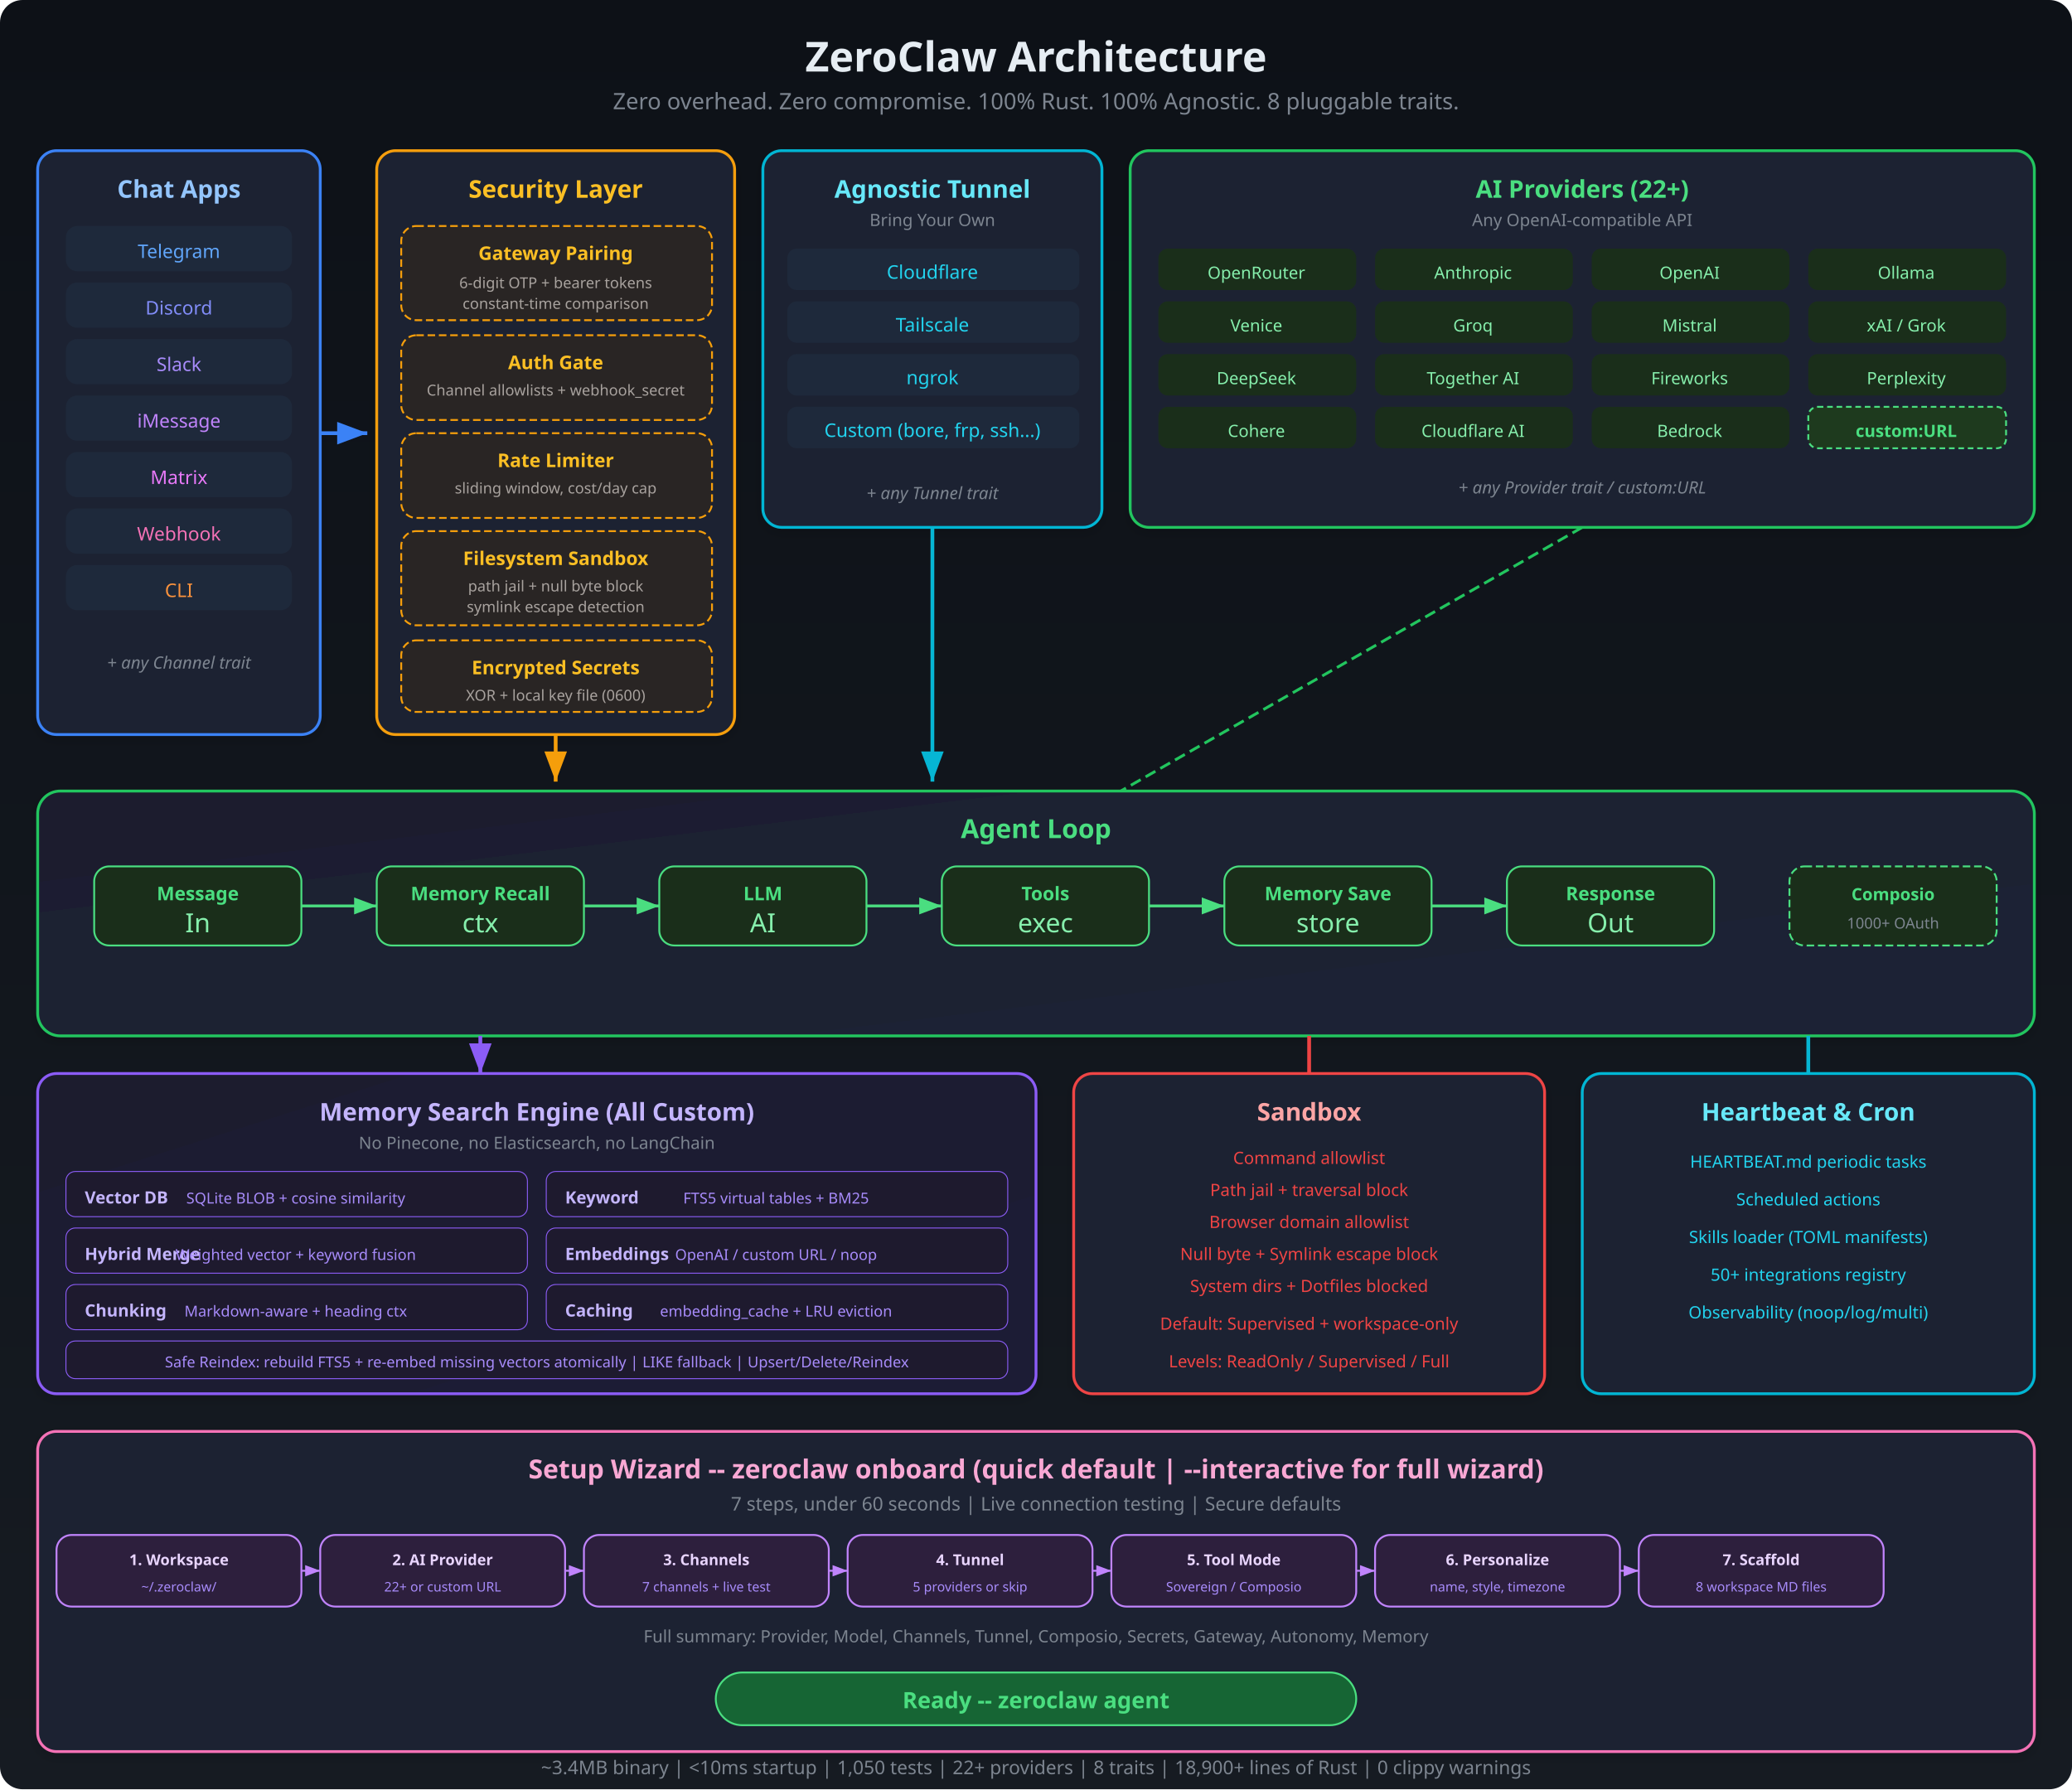
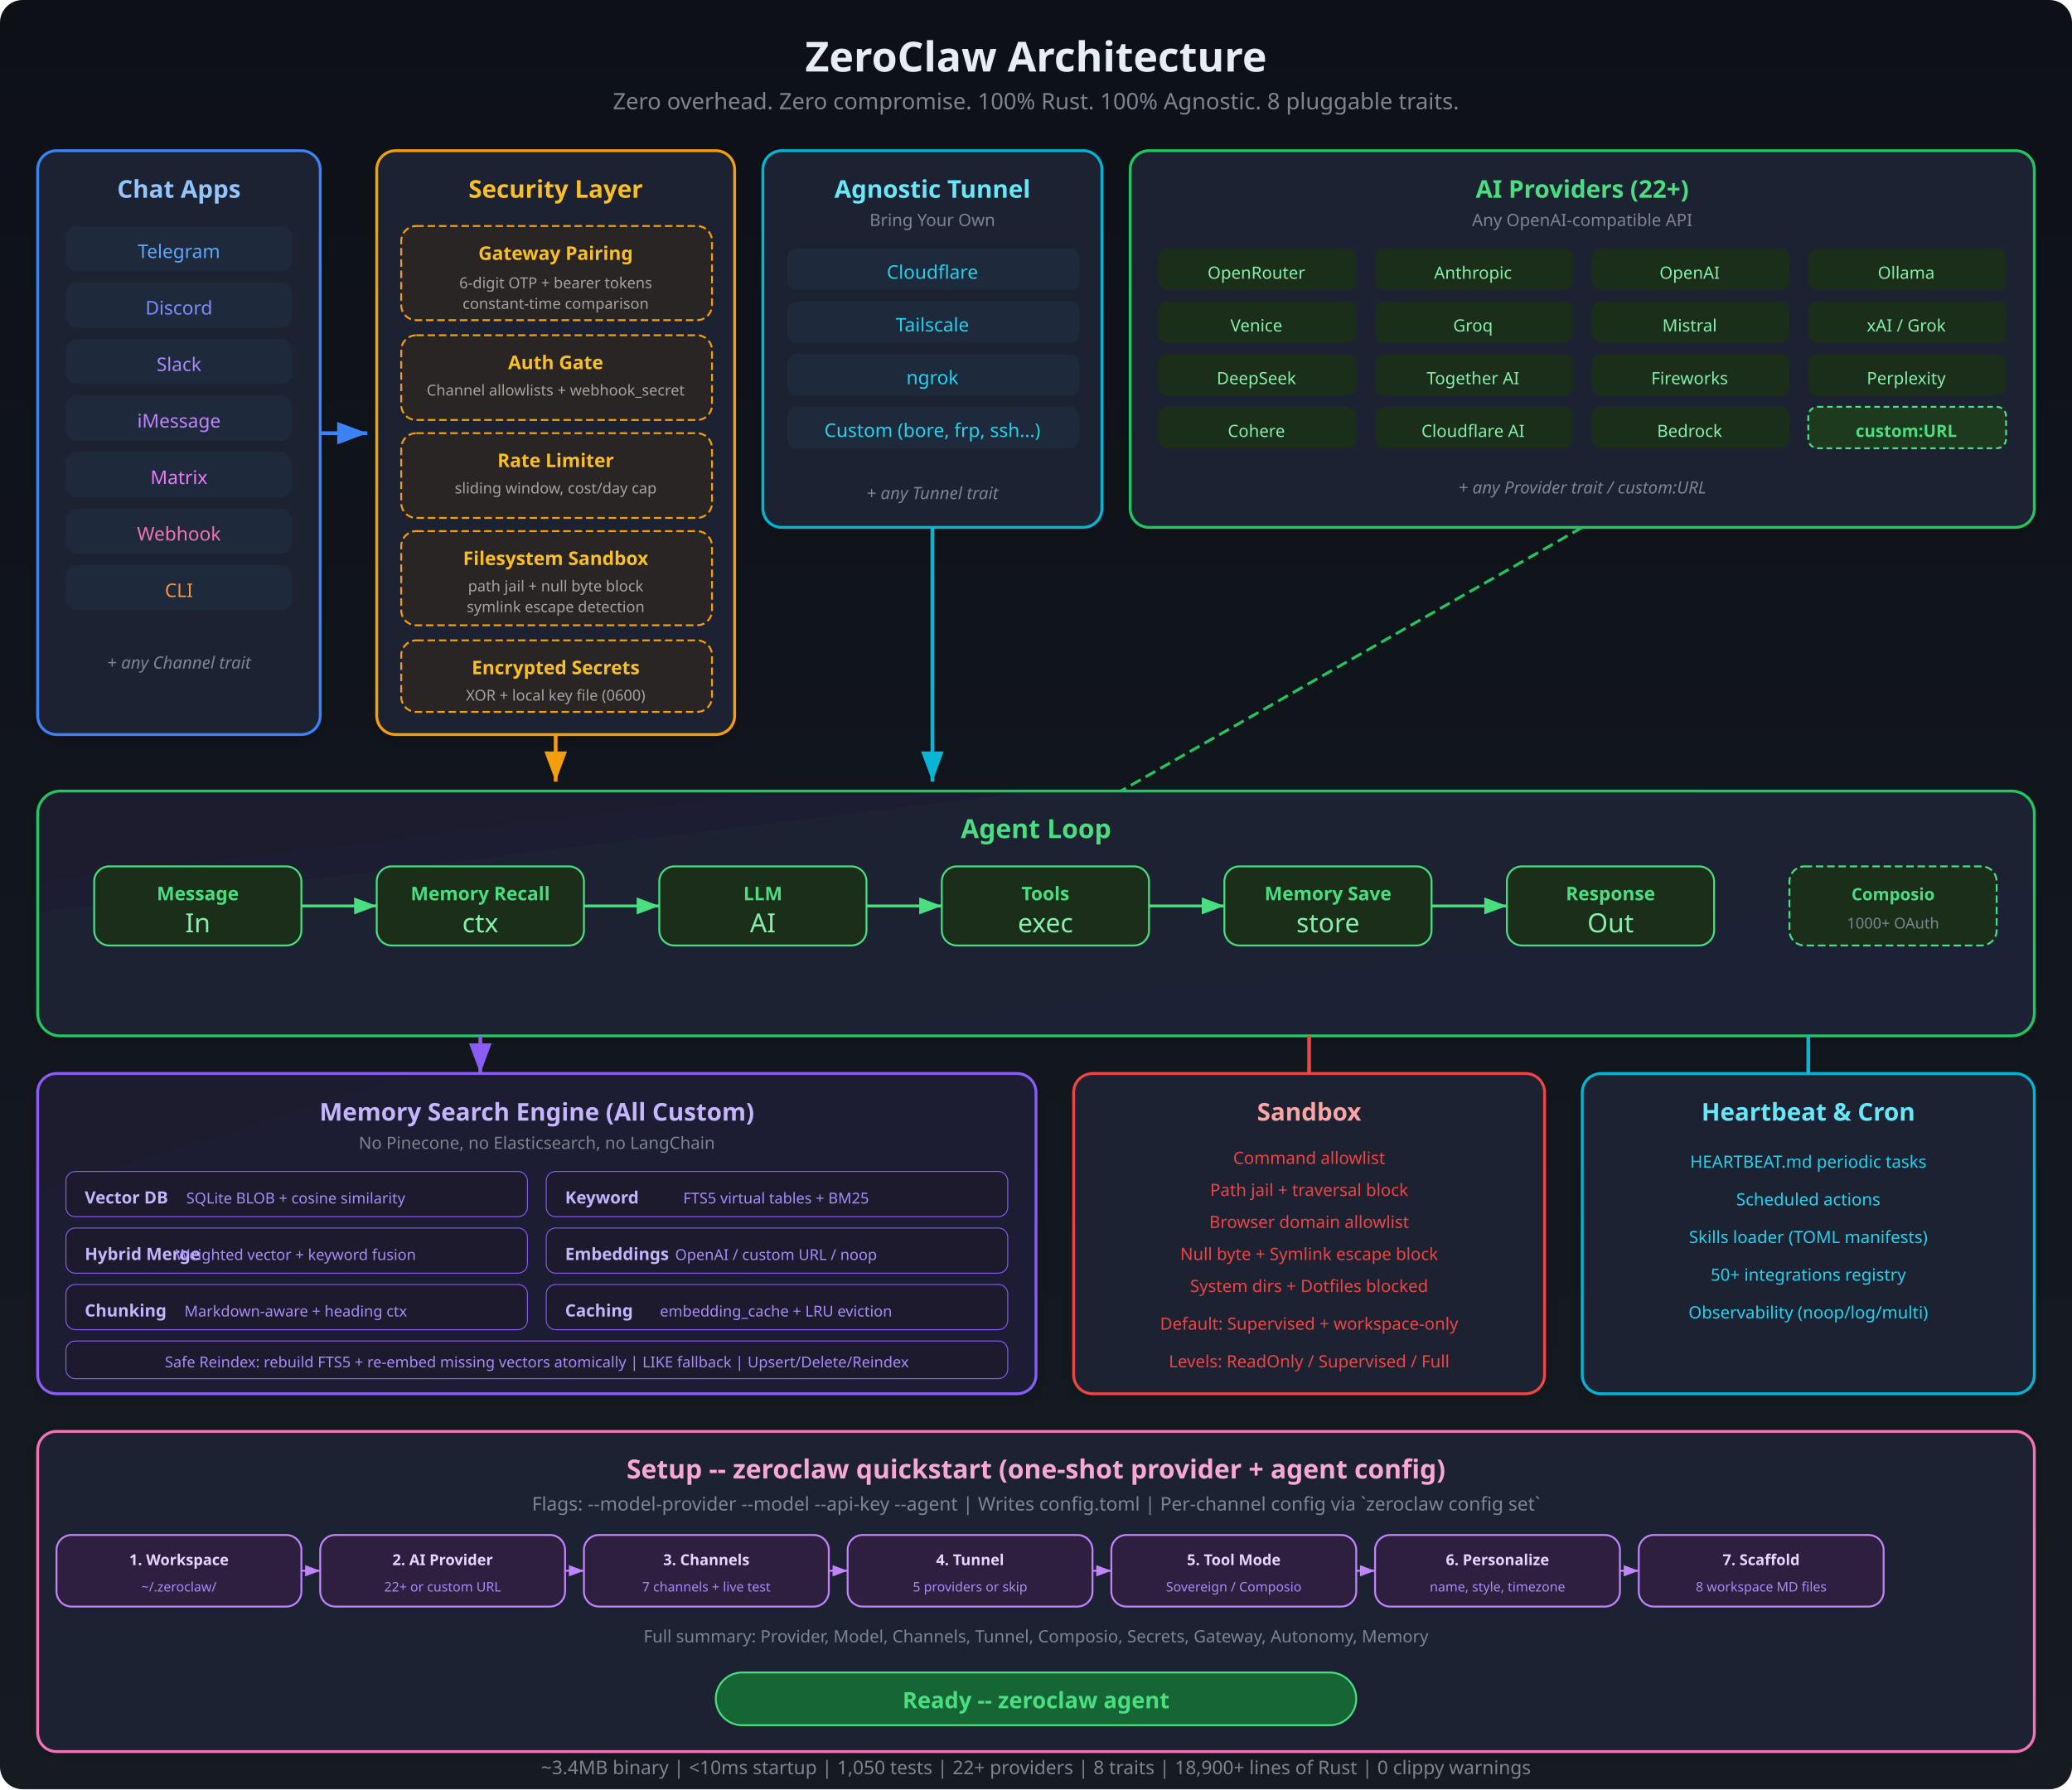
<svg xmlns="http://www.w3.org/2000/svg" viewBox="0 0 1100 950" font-family="'Segoe UI', system-ui, -apple-system, sans-serif">
  <defs>
    <filter id="shadow" x="-4%" y="-4%" width="108%" height="108%">
      <feDropShadow dx="0" dy="2" stdDeviation="3" flood-opacity="0.15" />
    </filter>
    <linearGradient id="bgGrad" x1="0" y1="0" x2="0" y2="1">
      <stop offset="0%" stop-color="#0d1117" />
      <stop offset="100%" stop-color="#161b22" />
    </linearGradient>
    <linearGradient id="agentGrad" x1="0" y1="0" x2="1" y2="1">
      <stop offset="0%" stop-color="#1a1e2e" />
      <stop offset="100%" stop-color="#1e2436" />
    </linearGradient>
    <linearGradient id="memGrad" x1="0" y1="0" x2="1" y2="1">
      <stop offset="0%" stop-color="#1a1a2e" />
      <stop offset="100%" stop-color="#1e1e36" />
    </linearGradient>
    <marker id="arrowBlue" markerWidth="8" markerHeight="6" refX="8" refY="3" orient="auto">
      <path d="M0,0 L8,3 L0,6" fill="#3b82f6" />
    </marker>
    <marker id="arrowAmber" markerWidth="8" markerHeight="6" refX="8" refY="3" orient="auto">
      <path d="M0,0 L8,3 L0,6" fill="#f59e0b" />
    </marker>
    <marker id="arrowGreen" markerWidth="8" markerHeight="6" refX="8" refY="3" orient="auto">
      <path d="M0,0 L8,3 L0,6" fill="#4ade80" />
    </marker>
    <marker id="arrowCyan" markerWidth="8" markerHeight="6" refX="8" refY="3" orient="auto">
      <path d="M0,0 L8,3 L0,6" fill="#06b6d4" />
    </marker>
    <marker id="arrowPurple" markerWidth="8" markerHeight="6" refX="8" refY="3" orient="auto">
      <path d="M0,0 L8,3 L0,6" fill="#c084fc" />
    </marker>
    <marker id="arrowViolet" markerWidth="8" markerHeight="6" refX="8" refY="3" orient="auto">
      <path d="M0,0 L8,3 L0,6" fill="#8b5cf6" />
    </marker>
  </defs>
  <rect width="1100" height="950" rx="12" fill="url(#bgGrad)" />
  <text x="550" y="38" text-anchor="middle" fill="#e6edf3" font-size="22" font-weight="700">ZeroClaw Architecture</text>
  <text x="550" y="58" text-anchor="middle" fill="#7d8590" font-size="12">Zero overhead. Zero compromise. 100% Rust. 100% Agnostic. 8 pluggable traits.</text>
  <rect x="20" y="80" width="150" height="310" rx="10" fill="#1c2333" stroke="#3b82f6" stroke-width="1.5" filter="url(#shadow)" />
  <text x="95" y="105" text-anchor="middle" fill="#93c5fd" font-size="13" font-weight="600">Chat Apps</text>
  <rect x="35" y="120" width="120" height="24" rx="6" fill="#1e293b" />
  <text x="95" y="137" text-anchor="middle" fill="#60a5fa" font-size="10">Telegram</text>
  <rect x="35" y="150" width="120" height="24" rx="6" fill="#1e293b" />
  <text x="95" y="167" text-anchor="middle" fill="#818cf8" font-size="10">Discord</text>
  <rect x="35" y="180" width="120" height="24" rx="6" fill="#1e293b" />
  <text x="95" y="197" text-anchor="middle" fill="#a78bfa" font-size="10">Slack</text>
  <rect x="35" y="210" width="120" height="24" rx="6" fill="#1e293b" />
  <text x="95" y="227" text-anchor="middle" fill="#c084fc" font-size="10">iMessage</text>
  <rect x="35" y="240" width="120" height="24" rx="6" fill="#1e293b" />
  <text x="95" y="257" text-anchor="middle" fill="#e879f9" font-size="10">Matrix</text>
  <rect x="35" y="270" width="120" height="24" rx="6" fill="#1e293b" />
  <text x="95" y="287" text-anchor="middle" fill="#f472b6" font-size="10">Webhook</text>
  <rect x="35" y="300" width="120" height="24" rx="6" fill="#1e293b" />
  <text x="95" y="317" text-anchor="middle" fill="#fb923c" font-size="10">CLI</text>
  <text x="95" y="355" text-anchor="middle" fill="#7d8590" font-size="9" font-style="italic">+ any Channel trait</text>
  <line x1="170" y1="230" x2="195" y2="230" stroke="#3b82f6" stroke-width="2" marker-end="url(#arrowBlue)" />
  <rect x="200" y="80" width="190" height="310" rx="10" fill="#1c2333" stroke="#f59e0b" stroke-width="1.5" filter="url(#shadow)" />
  <text x="295" y="105" text-anchor="middle" fill="#fbbf24" font-size="13" font-weight="600">Security Layer</text>
  <rect x="213" y="120" width="165" height="50" rx="8" fill="#292524" stroke="#f59e0b" stroke-width="1" stroke-dasharray="4,2" />
  <text x="295" y="138" text-anchor="middle" fill="#fbbf24" font-size="10" font-weight="600">Gateway Pairing</text>
  <text x="295" y="153" text-anchor="middle" fill="#a8a29e" font-size="8">6-digit OTP + bearer tokens</text>
  <text x="295" y="164" text-anchor="middle" fill="#a8a29e" font-size="8">constant-time comparison</text>
  <rect x="213" y="178" width="165" height="45" rx="8" fill="#292524" stroke="#f59e0b" stroke-width="1" stroke-dasharray="4,2" />
  <text x="295" y="196" text-anchor="middle" fill="#fbbf24" font-size="10" font-weight="600">Auth Gate</text>
  <text x="295" y="210" text-anchor="middle" fill="#a8a29e" font-size="8">Channel allowlists + webhook_secret</text>
  <rect x="213" y="230" width="165" height="45" rx="8" fill="#292524" stroke="#f59e0b" stroke-width="1" stroke-dasharray="4,2" />
  <text x="295" y="248" text-anchor="middle" fill="#fbbf24" font-size="10" font-weight="600">Rate Limiter</text>
  <text x="295" y="262" text-anchor="middle" fill="#a8a29e" font-size="8">sliding window, cost/day cap</text>
  <rect x="213" y="282" width="165" height="50" rx="8" fill="#292524" stroke="#f59e0b" stroke-width="1" stroke-dasharray="4,2" />
  <text x="295" y="300" text-anchor="middle" fill="#fbbf24" font-size="10" font-weight="600">Filesystem Sandbox</text>
  <text x="295" y="314" text-anchor="middle" fill="#a8a29e" font-size="8">path jail + null byte block</text>
  <text x="295" y="325" text-anchor="middle" fill="#a8a29e" font-size="8">symlink escape detection</text>
  <rect x="213" y="340" width="165" height="38" rx="8" fill="#292524" stroke="#f59e0b" stroke-width="1" stroke-dasharray="4,2" />
  <text x="295" y="358" text-anchor="middle" fill="#fbbf24" font-size="10" font-weight="600">Encrypted Secrets</text>
  <text x="295" y="372" text-anchor="middle" fill="#a8a29e" font-size="8">XOR + local key file (0600)</text>
  <line x1="295" y1="390" x2="295" y2="415" stroke="#f59e0b" stroke-width="2" marker-end="url(#arrowAmber)" />
  <rect x="405" y="80" width="180" height="200" rx="10" fill="#1c2333" stroke="#06b6d4" stroke-width="1.5" filter="url(#shadow)" />
  <text x="495" y="105" text-anchor="middle" fill="#67e8f9" font-size="13" font-weight="600">Agnostic Tunnel</text>
  <text x="495" y="120" text-anchor="middle" fill="#7d8590" font-size="9">Bring Your Own</text>
  <rect x="418" y="132" width="155" height="22" rx="5" fill="#1e293b" />
  <text x="495" y="148" text-anchor="middle" fill="#22d3ee" font-size="10">Cloudflare</text>
  <rect x="418" y="160" width="155" height="22" rx="5" fill="#1e293b" />
  <text x="495" y="176" text-anchor="middle" fill="#22d3ee" font-size="10">Tailscale</text>
  <rect x="418" y="188" width="155" height="22" rx="5" fill="#1e293b" />
  <text x="495" y="204" text-anchor="middle" fill="#22d3ee" font-size="10">ngrok</text>
  <rect x="418" y="216" width="155" height="22" rx="5" fill="#1e293b" />
  <text x="495" y="232" text-anchor="middle" fill="#22d3ee" font-size="10">Custom (bore, frp, ssh...)</text>
  <text x="495" y="265" text-anchor="middle" fill="#7d8590" font-size="9" font-style="italic">+ any Tunnel trait</text>
  <line x1="495" y1="280" x2="495" y2="415" stroke="#06b6d4" stroke-width="2" marker-end="url(#arrowCyan)" />
  <rect x="600" y="80" width="480" height="200" rx="10" fill="#1c2333" stroke="#22c55e" stroke-width="1.5" filter="url(#shadow)" />
  <text x="840" y="105" text-anchor="middle" fill="#4ade80" font-size="13" font-weight="600">AI Providers (22+)</text>
  <text x="840" y="120" text-anchor="middle" fill="#7d8590" font-size="9">Any OpenAI-compatible API</text>
  <rect x="615" y="132" width="105" height="22" rx="5" fill="#1a2e1a" />
  <text x="667" y="148" text-anchor="middle" fill="#86efac" font-size="9">OpenRouter</text>
  <rect x="730" y="132" width="105" height="22" rx="5" fill="#1a2e1a" />
  <text x="782" y="148" text-anchor="middle" fill="#86efac" font-size="9">Anthropic</text>
  <rect x="845" y="132" width="105" height="22" rx="5" fill="#1a2e1a" />
  <text x="897" y="148" text-anchor="middle" fill="#86efac" font-size="9">OpenAI</text>
  <rect x="960" y="132" width="105" height="22" rx="5" fill="#1a2e1a" />
  <text x="1012" y="148" text-anchor="middle" fill="#86efac" font-size="9">Ollama</text>
  <rect x="615" y="160" width="105" height="22" rx="5" fill="#1a2e1a" />
  <text x="667" y="176" text-anchor="middle" fill="#86efac" font-size="9">Venice</text>
  <rect x="730" y="160" width="105" height="22" rx="5" fill="#1a2e1a" />
  <text x="782" y="176" text-anchor="middle" fill="#86efac" font-size="9">Groq</text>
  <rect x="845" y="160" width="105" height="22" rx="5" fill="#1a2e1a" />
  <text x="897" y="176" text-anchor="middle" fill="#86efac" font-size="9">Mistral</text>
  <rect x="960" y="160" width="105" height="22" rx="5" fill="#1a2e1a" />
  <text x="1012" y="176" text-anchor="middle" fill="#86efac" font-size="9">xAI / Grok</text>
  <rect x="615" y="188" width="105" height="22" rx="5" fill="#1a2e1a" />
  <text x="667" y="204" text-anchor="middle" fill="#86efac" font-size="9">DeepSeek</text>
  <rect x="730" y="188" width="105" height="22" rx="5" fill="#1a2e1a" />
  <text x="782" y="204" text-anchor="middle" fill="#86efac" font-size="9">Together AI</text>
  <rect x="845" y="188" width="105" height="22" rx="5" fill="#1a2e1a" />
  <text x="897" y="204" text-anchor="middle" fill="#86efac" font-size="9">Fireworks</text>
  <rect x="960" y="188" width="105" height="22" rx="5" fill="#1a2e1a" />
  <text x="1012" y="204" text-anchor="middle" fill="#86efac" font-size="9">Perplexity</text>
  <rect x="615" y="216" width="105" height="22" rx="5" fill="#1a2e1a" />
  <text x="667" y="232" text-anchor="middle" fill="#86efac" font-size="9">Cohere</text>
  <rect x="730" y="216" width="105" height="22" rx="5" fill="#1a2e1a" />
  <text x="782" y="232" text-anchor="middle" fill="#86efac" font-size="9">Cloudflare AI</text>
  <rect x="845" y="216" width="105" height="22" rx="5" fill="#1a2e1a" />
  <text x="897" y="232" text-anchor="middle" fill="#86efac" font-size="9">Bedrock</text>
  <rect x="960" y="216" width="105" height="22" rx="5" fill="#1e3a1e" stroke="#4ade80" stroke-width="1" stroke-dasharray="3,2" />
  <text x="1012" y="232" text-anchor="middle" fill="#4ade80" font-size="9" font-weight="600">custom:URL</text>
  <text x="840" y="262" text-anchor="middle" fill="#7d8590" font-size="9" font-style="italic">+ any Provider trait / custom:URL</text>
  <line x1="840" y1="280" x2="560" y2="440" stroke="#22c55e" stroke-width="1.5" stroke-dasharray="6,3" marker-end="url(#arrowGreen)" />
  <rect x="20" y="420" width="1060" height="130" rx="12" fill="url(#agentGrad)" stroke="#22c55e" stroke-width="1.5" filter="url(#shadow)" />
  <text x="550" y="445" text-anchor="middle" fill="#4ade80" font-size="14" font-weight="700">Agent Loop</text>
  <rect x="50" y="460" width="110" height="42" rx="8" fill="#1a2e1a" stroke="#4ade80" stroke-width="1" />
  <text x="105" y="478" text-anchor="middle" fill="#4ade80" font-size="10" font-weight="600">Message</text>
  <text x="105" y="495" text-anchor="middle" fill="#86efac" font-size="14">In</text>
  <rect x="200" y="460" width="110" height="42" rx="8" fill="#1a2e1a" stroke="#4ade80" stroke-width="1" />
  <text x="255" y="478" text-anchor="middle" fill="#4ade80" font-size="10" font-weight="600">Memory Recall</text>
  <text x="255" y="495" text-anchor="middle" fill="#86efac" font-size="14">ctx</text>
  <rect x="350" y="460" width="110" height="42" rx="8" fill="#1a2e1a" stroke="#4ade80" stroke-width="1" />
  <text x="405" y="478" text-anchor="middle" fill="#4ade80" font-size="10" font-weight="600">LLM</text>
  <text x="405" y="495" text-anchor="middle" fill="#86efac" font-size="14">AI</text>
  <rect x="500" y="460" width="110" height="42" rx="8" fill="#1a2e1a" stroke="#4ade80" stroke-width="1" />
  <text x="555" y="478" text-anchor="middle" fill="#4ade80" font-size="10" font-weight="600">Tools</text>
  <text x="555" y="495" text-anchor="middle" fill="#86efac" font-size="14">exec</text>
  <rect x="650" y="460" width="110" height="42" rx="8" fill="#1a2e1a" stroke="#4ade80" stroke-width="1" />
  <text x="705" y="478" text-anchor="middle" fill="#4ade80" font-size="10" font-weight="600">Memory Save</text>
  <text x="705" y="495" text-anchor="middle" fill="#86efac" font-size="14">store</text>
  <rect x="800" y="460" width="110" height="42" rx="8" fill="#1a2e1a" stroke="#4ade80" stroke-width="1" />
  <text x="855" y="478" text-anchor="middle" fill="#4ade80" font-size="10" font-weight="600">Response</text>
  <text x="855" y="495" text-anchor="middle" fill="#86efac" font-size="14">Out</text>
  <rect x="950" y="460" width="110" height="42" rx="8" fill="#1a2e1a" stroke="#4ade80" stroke-width="1" stroke-dasharray="4,2" />
  <text x="1005" y="478" text-anchor="middle" fill="#4ade80" font-size="9" font-weight="600">Composio</text>
  <text x="1005" y="493" text-anchor="middle" fill="#7d8590" font-size="8">1000+ OAuth</text>
  <line x1="160" y1="481" x2="200" y2="481" stroke="#4ade80" stroke-width="1.5" marker-end="url(#arrowGreen)" />
  <line x1="310" y1="481" x2="350" y2="481" stroke="#4ade80" stroke-width="1.5" marker-end="url(#arrowGreen)" />
  <line x1="460" y1="481" x2="500" y2="481" stroke="#4ade80" stroke-width="1.5" marker-end="url(#arrowGreen)" />
  <line x1="610" y1="481" x2="650" y2="481" stroke="#4ade80" stroke-width="1.5" marker-end="url(#arrowGreen)" />
  <line x1="760" y1="481" x2="800" y2="481" stroke="#4ade80" stroke-width="1.5" marker-end="url(#arrowGreen)" />
  <rect x="20" y="570" width="530" height="170" rx="10" fill="url(#memGrad)" stroke="#8b5cf6" stroke-width="1.5" filter="url(#shadow)" />
  <text x="285" y="595" text-anchor="middle" fill="#c4b5fd" font-size="13" font-weight="700">Memory Search Engine (All Custom)</text>
  <text x="285" y="610" text-anchor="middle" fill="#7d8590" font-size="9">No Pinecone, no Elasticsearch, no LangChain</text>
  <rect x="35" y="622" width="245" height="24" rx="5" fill="#1e1a2e" stroke="#8b5cf6" stroke-width="0.5" />
  <text x="45" y="639" fill="#c4b5fd" font-size="9" font-weight="600">Vector DB</text>
  <text x="157" y="639" text-anchor="middle" fill="#a78bfa" font-size="8">SQLite BLOB + cosine similarity</text>
  <rect x="290" y="622" width="245" height="24" rx="5" fill="#1e1a2e" stroke="#8b5cf6" stroke-width="0.5" />
  <text x="300" y="639" fill="#c4b5fd" font-size="9" font-weight="600">Keyword</text>
  <text x="412" y="639" text-anchor="middle" fill="#a78bfa" font-size="8">FTS5 virtual tables + BM25</text>
  <rect x="35" y="652" width="245" height="24" rx="5" fill="#1e1a2e" stroke="#8b5cf6" stroke-width="0.5" />
  <text x="45" y="669" fill="#c4b5fd" font-size="9" font-weight="600">Hybrid Merge</text>
  <text x="157" y="669" text-anchor="middle" fill="#a78bfa" font-size="8">Weighted vector + keyword fusion</text>
  <rect x="290" y="652" width="245" height="24" rx="5" fill="#1e1a2e" stroke="#8b5cf6" stroke-width="0.5" />
  <text x="300" y="669" fill="#c4b5fd" font-size="9" font-weight="600">Embeddings</text>
  <text x="412" y="669" text-anchor="middle" fill="#a78bfa" font-size="8">OpenAI / custom URL / noop</text>
  <rect x="35" y="682" width="245" height="24" rx="5" fill="#1e1a2e" stroke="#8b5cf6" stroke-width="0.5" />
  <text x="45" y="699" fill="#c4b5fd" font-size="9" font-weight="600">Chunking</text>
  <text x="157" y="699" text-anchor="middle" fill="#a78bfa" font-size="8">Markdown-aware + heading ctx</text>
  <rect x="290" y="682" width="245" height="24" rx="5" fill="#1e1a2e" stroke="#8b5cf6" stroke-width="0.5" />
  <text x="300" y="699" fill="#c4b5fd" font-size="9" font-weight="600">Caching</text>
  <text x="412" y="699" text-anchor="middle" fill="#a78bfa" font-size="8">embedding_cache + LRU eviction</text>
  <rect x="35" y="712" width="500" height="20" rx="5" fill="#1e1a2e" stroke="#8b5cf6" stroke-width="0.5" />
  <text x="285" y="726" text-anchor="middle" fill="#a78bfa" font-size="8">Safe Reindex: rebuild FTS5 + re-embed missing vectors atomically | LIKE fallback | Upsert/Delete/Reindex</text>
  <line x1="255" y1="550" x2="255" y2="570" stroke="#8b5cf6" stroke-width="2" marker-end="url(#arrowViolet)" />
  <rect x="570" y="570" width="250" height="170" rx="10" fill="#1c2333" stroke="#ef4444" stroke-width="1.5" filter="url(#shadow)" />
  <text x="695" y="595" text-anchor="middle" fill="#fca5a5" font-size="13" font-weight="600">Sandbox</text>
  <text x="695" y="618" text-anchor="middle" fill="#ef4444" font-size="9">Command allowlist</text>
  <text x="695" y="635" text-anchor="middle" fill="#ef4444" font-size="9">Path jail + traversal block</text>
  <text x="695" y="652" text-anchor="middle" fill="#ef4444" font-size="9">Browser domain allowlist</text>
  <text x="695" y="669" text-anchor="middle" fill="#ef4444" font-size="9">Null byte + Symlink escape block</text>
  <text x="695" y="686" text-anchor="middle" fill="#ef4444" font-size="9">System dirs + Dotfiles blocked</text>
  <text x="695" y="706" text-anchor="middle" fill="#ef4444" font-size="9">Default: Supervised + workspace-only</text>
  <text x="695" y="726" text-anchor="middle" fill="#ef4444" font-size="9">Levels: ReadOnly / Supervised / Full</text>
  <line x1="695" y1="550" x2="695" y2="570" stroke="#ef4444" stroke-width="2" />
  <rect x="840" y="570" width="240" height="170" rx="10" fill="#1c2333" stroke="#06b6d4" stroke-width="1.5" filter="url(#shadow)" />
  <text x="960" y="595" text-anchor="middle" fill="#67e8f9" font-size="13" font-weight="600">Heartbeat &amp; Cron</text>
  <text x="960" y="620" text-anchor="middle" fill="#22d3ee" font-size="9">HEARTBEAT.md periodic tasks</text>
  <text x="960" y="640" text-anchor="middle" fill="#22d3ee" font-size="9">Scheduled actions</text>
  <text x="960" y="660" text-anchor="middle" fill="#22d3ee" font-size="9">Skills loader (TOML manifests)</text>
  <text x="960" y="680" text-anchor="middle" fill="#22d3ee" font-size="9">50+ integrations registry</text>
  <text x="960" y="700" text-anchor="middle" fill="#22d3ee" font-size="9">Observability (noop/log/multi)</text>
  <line x1="960" y1="550" x2="960" y2="570" stroke="#06b6d4" stroke-width="2" />
  <rect x="20" y="760" width="1060" height="170" rx="10" fill="#1c2333" stroke="#f472b6" stroke-width="1.5" filter="url(#shadow)" />
-   <text x="550" y="785" text-anchor="middle" fill="#f9a8d4" font-size="14" font-weight="700">Setup Wizard  --  zeroclaw onboard (quick default | --interactive for full wizard)</text>
-   <text x="550" y="802" text-anchor="middle" fill="#7d8590" font-size="10">7 steps, under 60 seconds | Live connection testing | Secure defaults</text>
+   <text x="550" y="785" text-anchor="middle" fill="#f9a8d4" font-size="14" font-weight="700">Setup  --  zeroclaw quickstart (one-shot provider + agent config)</text>
+   <text x="550" y="802" text-anchor="middle" fill="#7d8590" font-size="10">Flags: --model-provider --model --api-key --agent | Writes config.toml | Per-channel config via `zeroclaw config set`</text>
  <rect x="30" y="815" width="130" height="38" rx="8" fill="#2d1f3d" stroke="#c084fc" stroke-width="1" />
  <text x="95" y="831" text-anchor="middle" fill="#e9d5ff" font-size="8" font-weight="600">1. Workspace</text>
  <text x="95" y="845" text-anchor="middle" fill="#a78bfa" font-size="7">~/.zeroclaw/</text>
  <rect x="170" y="815" width="130" height="38" rx="8" fill="#2d1f3d" stroke="#c084fc" stroke-width="1" />
  <text x="235" y="831" text-anchor="middle" fill="#e9d5ff" font-size="8" font-weight="600">2. AI Provider</text>
  <text x="235" y="845" text-anchor="middle" fill="#a78bfa" font-size="7">22+ or custom URL</text>
  <rect x="310" y="815" width="130" height="38" rx="8" fill="#2d1f3d" stroke="#c084fc" stroke-width="1" />
  <text x="375" y="831" text-anchor="middle" fill="#e9d5ff" font-size="8" font-weight="600">3. Channels</text>
  <text x="375" y="845" text-anchor="middle" fill="#a78bfa" font-size="7">7 channels + live test</text>
  <rect x="450" y="815" width="130" height="38" rx="8" fill="#2d1f3d" stroke="#c084fc" stroke-width="1" />
  <text x="515" y="831" text-anchor="middle" fill="#e9d5ff" font-size="8" font-weight="600">4. Tunnel</text>
  <text x="515" y="845" text-anchor="middle" fill="#a78bfa" font-size="7">5 providers or skip</text>
  <rect x="590" y="815" width="130" height="38" rx="8" fill="#2d1f3d" stroke="#c084fc" stroke-width="1" />
  <text x="655" y="831" text-anchor="middle" fill="#e9d5ff" font-size="8" font-weight="600">5. Tool Mode</text>
  <text x="655" y="845" text-anchor="middle" fill="#a78bfa" font-size="7">Sovereign / Composio</text>
  <rect x="730" y="815" width="130" height="38" rx="8" fill="#2d1f3d" stroke="#c084fc" stroke-width="1" />
  <text x="795" y="831" text-anchor="middle" fill="#e9d5ff" font-size="8" font-weight="600">6. Personalize</text>
  <text x="795" y="845" text-anchor="middle" fill="#a78bfa" font-size="7">name, style, timezone</text>
  <rect x="870" y="815" width="130" height="38" rx="8" fill="#2d1f3d" stroke="#c084fc" stroke-width="1" />
  <text x="935" y="831" text-anchor="middle" fill="#e9d5ff" font-size="8" font-weight="600">7. Scaffold</text>
  <text x="935" y="845" text-anchor="middle" fill="#a78bfa" font-size="7">8 workspace MD files</text>
  <line x1="160" y1="834" x2="170" y2="834" stroke="#c084fc" stroke-width="1" marker-end="url(#arrowPurple)" />
  <line x1="300" y1="834" x2="310" y2="834" stroke="#c084fc" stroke-width="1" marker-end="url(#arrowPurple)" />
  <line x1="440" y1="834" x2="450" y2="834" stroke="#c084fc" stroke-width="1" marker-end="url(#arrowPurple)" />
  <line x1="580" y1="834" x2="590" y2="834" stroke="#c084fc" stroke-width="1" marker-end="url(#arrowPurple)" />
  <line x1="720" y1="834" x2="730" y2="834" stroke="#c084fc" stroke-width="1" marker-end="url(#arrowPurple)" />
  <line x1="860" y1="834" x2="870" y2="834" stroke="#c084fc" stroke-width="1" marker-end="url(#arrowPurple)" />
  <text x="550" y="872" text-anchor="middle" fill="#7d8590" font-size="9">Full summary: Provider, Model, Channels, Tunnel, Composio, Secrets, Gateway, Autonomy, Memory</text>
  <rect x="380" y="888" width="340" height="28" rx="14" fill="#166534" stroke="#4ade80" stroke-width="1" />
  <text x="550" y="907" text-anchor="middle" fill="#4ade80" font-size="12" font-weight="600">Ready -- zeroclaw agent</text>
  <text x="550" y="942" text-anchor="middle" fill="#7d8590" font-size="10">~3.4MB binary  |  &lt;10ms startup  |  1,050 tests  |  22+ providers  |  8 traits  |  18,900+ lines of Rust  |  0 clippy warnings</text>
</svg>
